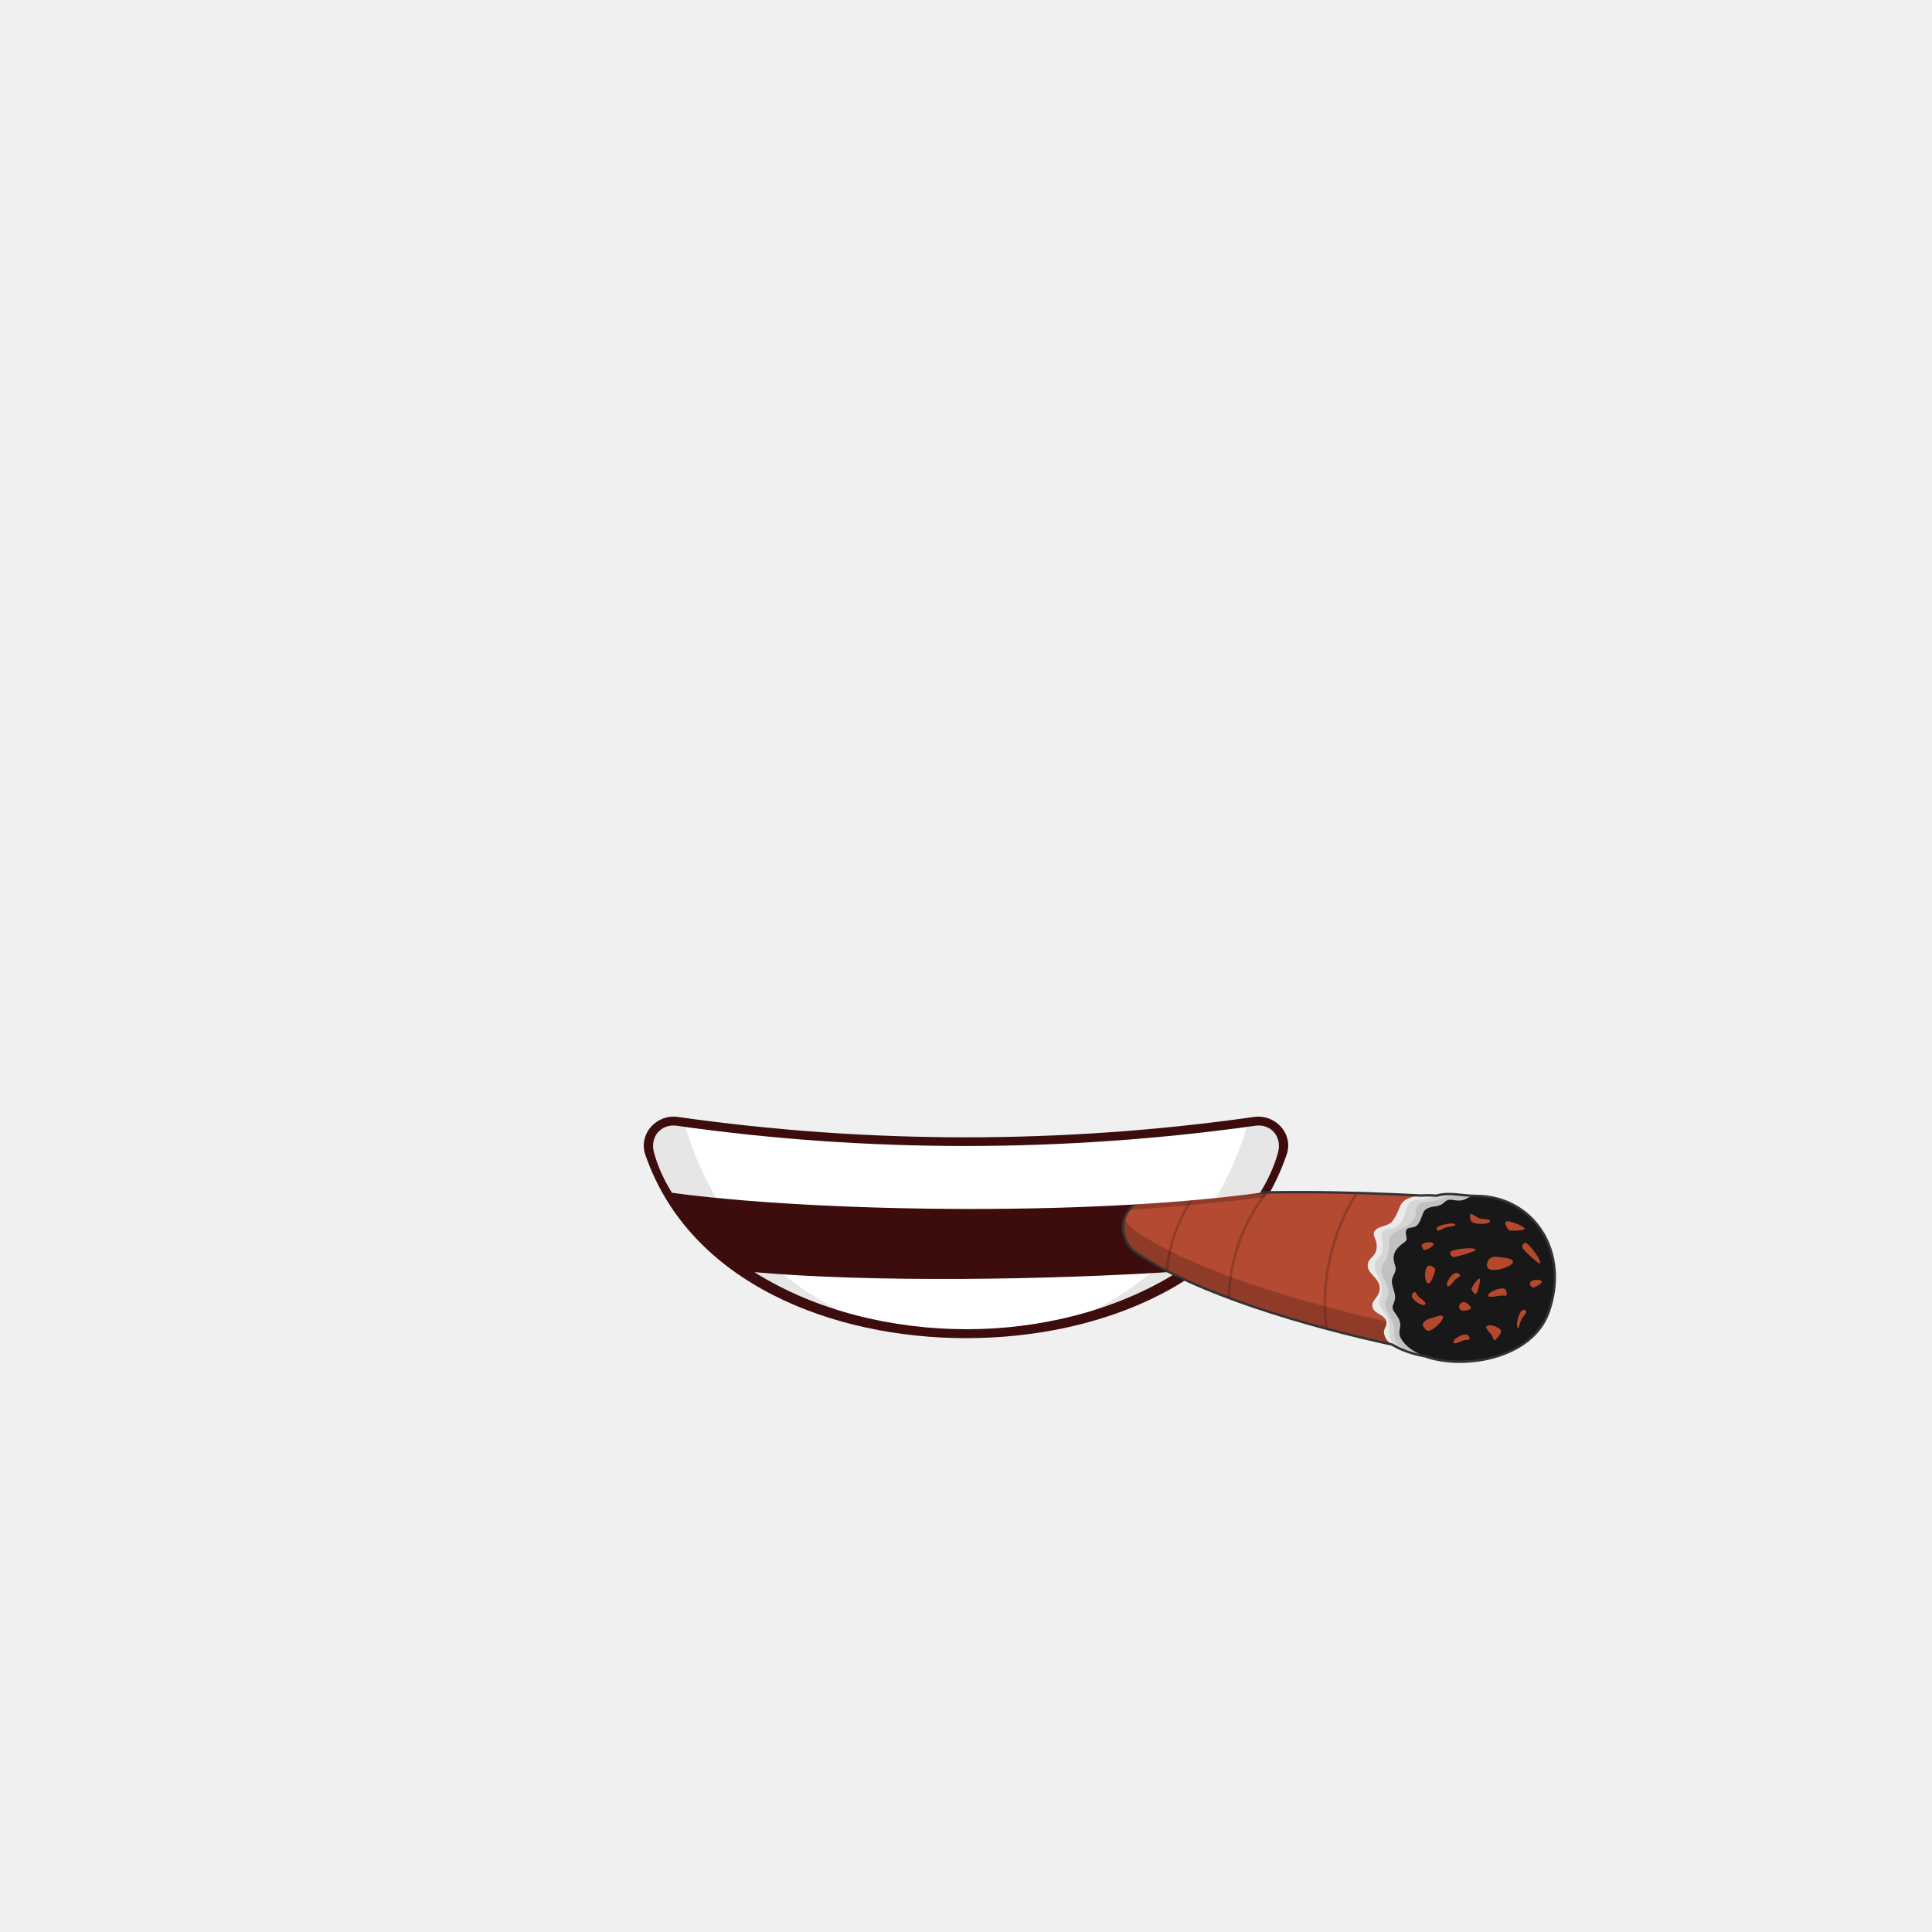
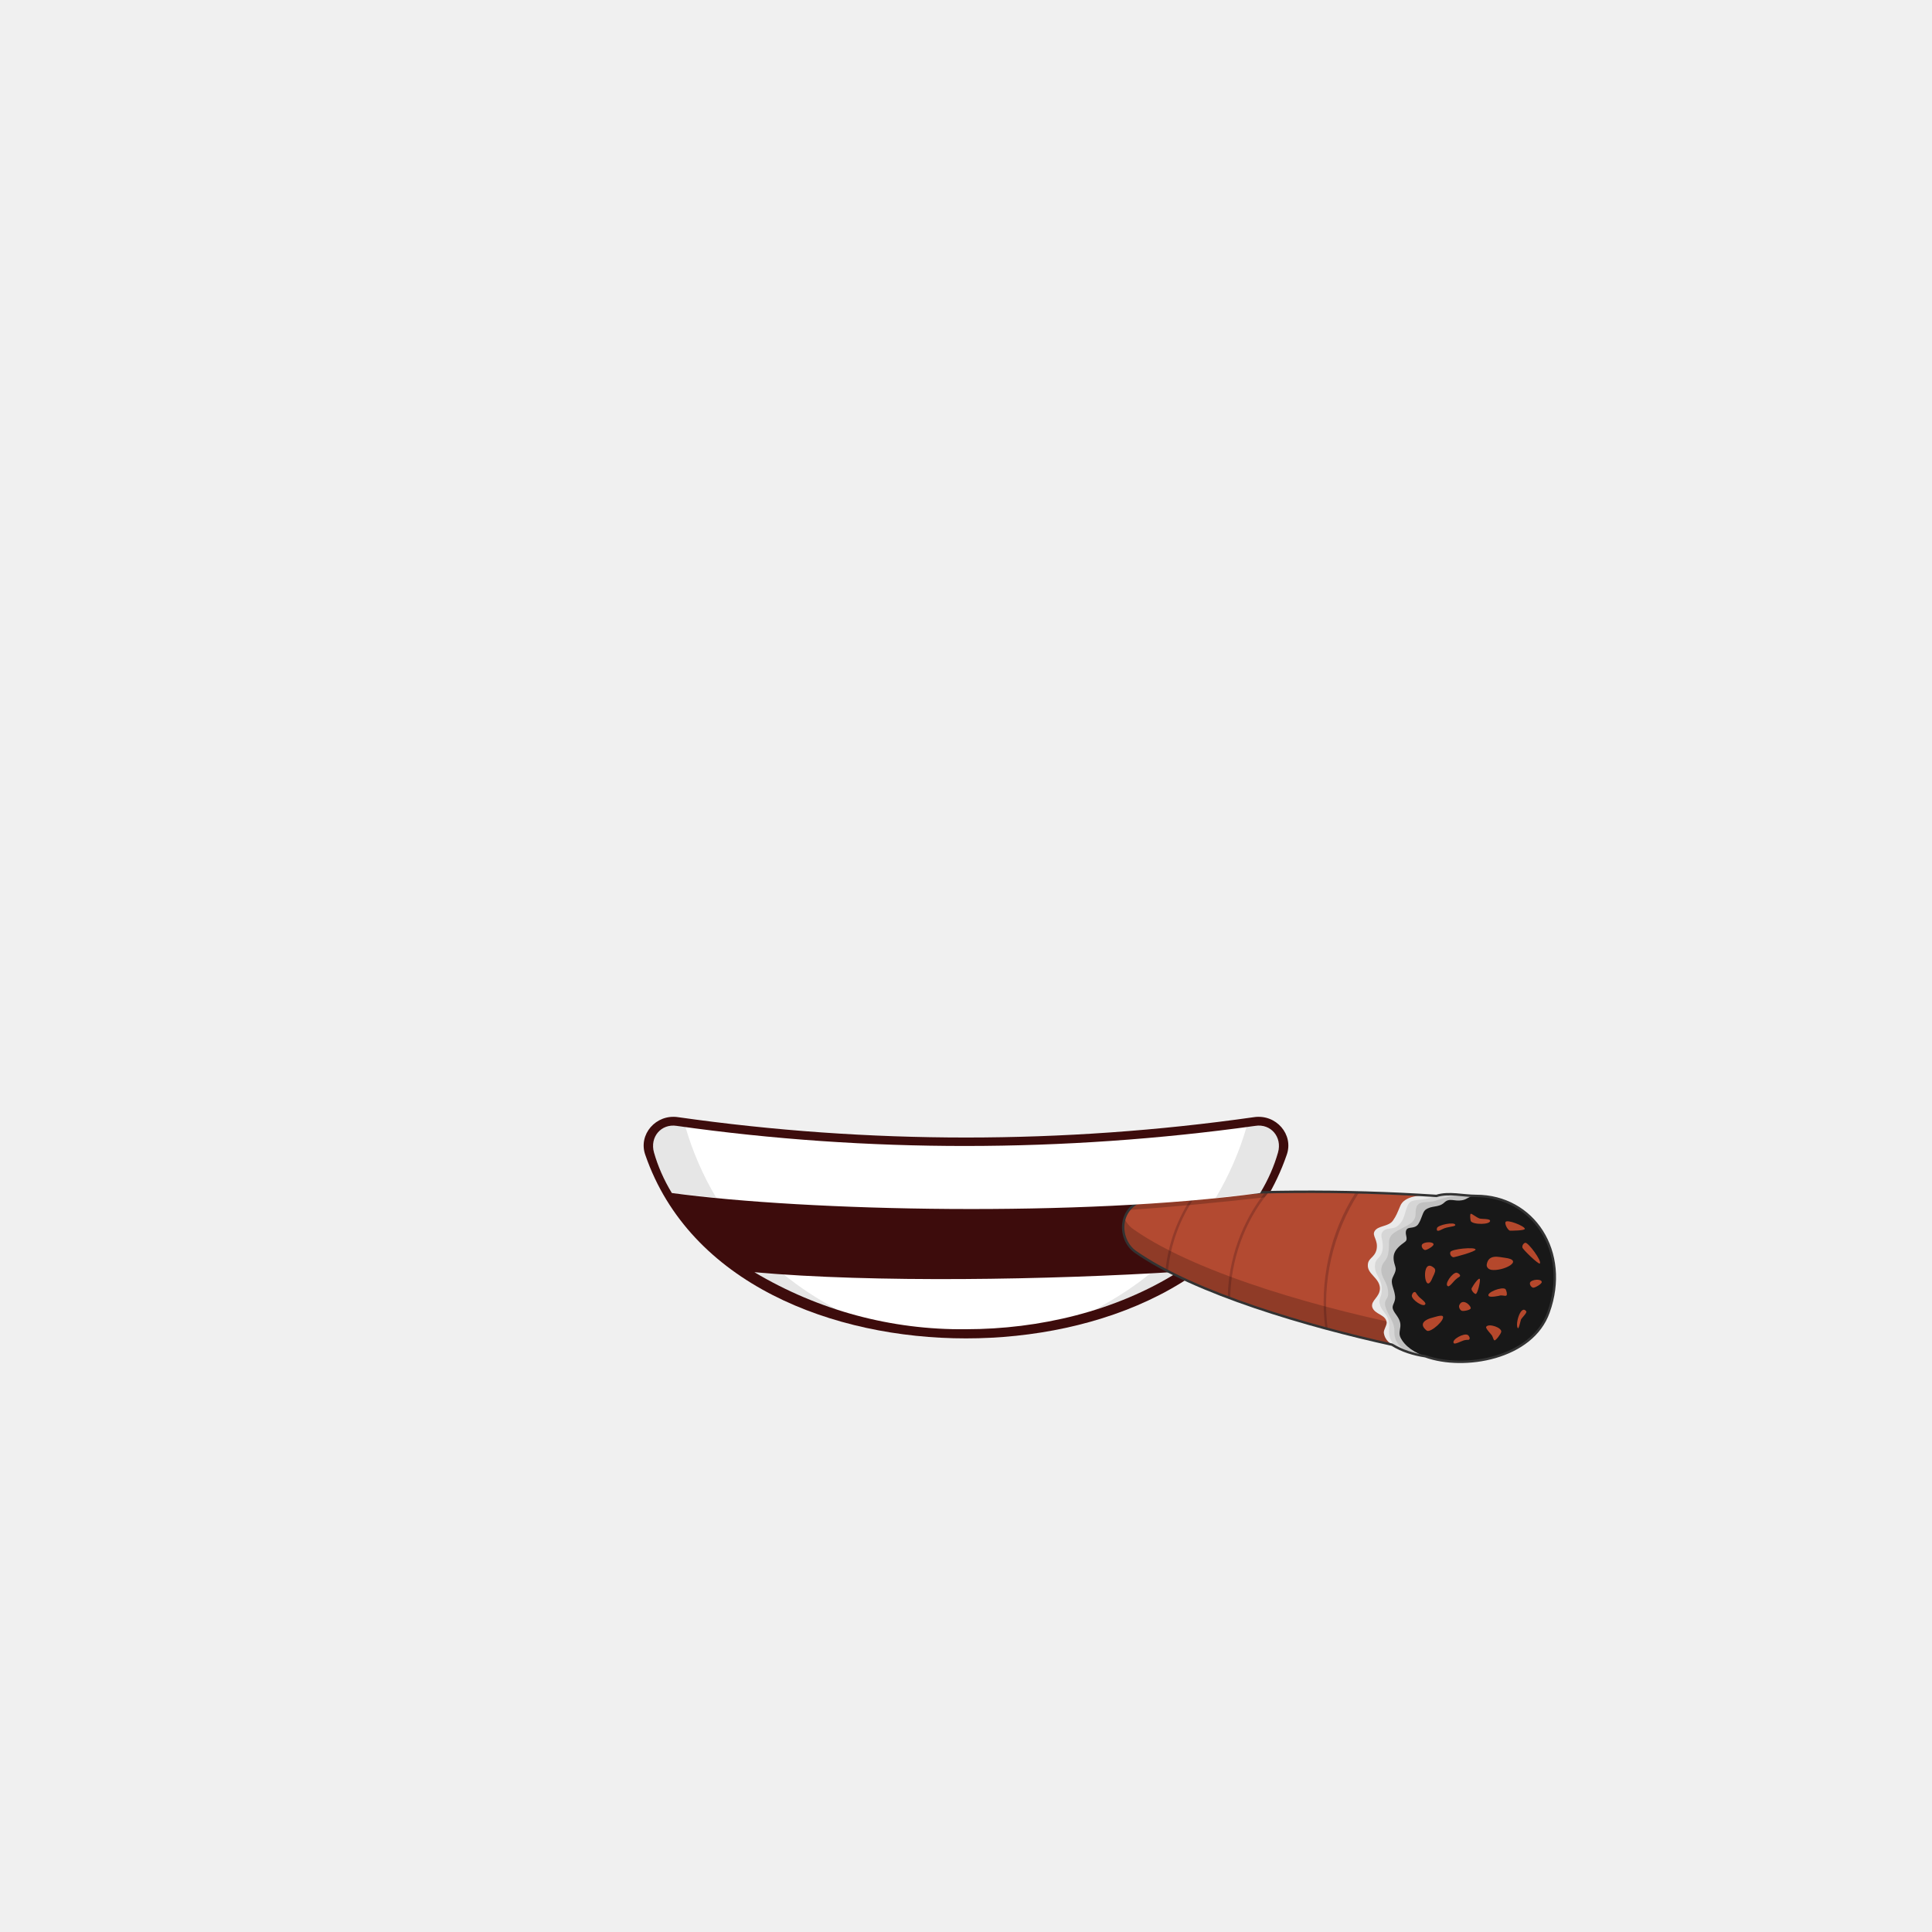
- <svg xmlns="http://www.w3.org/2000/svg" fill="none" height="4000" viewBox="0 0 4000 4000" width="4000">
-   <path d="m2000.41 2770.5c275 0 572-112.5 663.25-379.44 15.25-42.3-22.09-84.98-67.45-78.53-197.53 28.07-396.79 42.15-596.3 42.15s-398.78-14.09-596.31-42.15c-45.32-6.44-82.16 36.01-67.46 78.53 92.27 266.94 389.27 379.44 664.27 379.44z" fill="#3d0c0c" />
-   <path d="m2000.41 2752c150.13.26 310.04-37.45 439.51-119.5-268.92 17.5-631.92 23-877.92 1.41 129.2 81.35 287.69 117.83 438.41 118.09z" fill="#fff" />
-   <path d="m2266.36 2712c60.87-18.3 119.9-45.49 173.56-79.5-18.85 1.23-38.15 2.39-57.85 3.5-34.23 27.59-72.66 53.14-115.71 76z" fill="#000" fill-opacity=".1" />
-   <path d="m2933.03 2794.23c-175.53-34.23-446.53-107.23-582.52-201.93-38.51-26.82-38.72-105.59 39.69-112.08 262.3-21.72 478.3-9.22 641.3-.22 85.26 114.81 122.61 350.31-98.47 314.23z" fill="#b34a31" />
-   <path d="m2812.5 2470.25-6.5-.25c-51.99 81.38-74.58 184.27-62.5 280 1.77.52 3.5 1 5.5 1.5-12.56-96.24 10.54-199.78 63.5-281.25z" fill="#933b2a" />
-   <path d="m2618.5 2469c-47.82 60.92-75.02 139.48-76.5 217 1 .5 3.34 1.39 5 2 1.12-78.36 29.49-157.96 78.5-219z" fill="#933b2a" />
-   <path d="m2469.72 2474.77c-31.7 47.61-50.49 97.84-56.72 154.73 1.59.75 3.35 1.74 5 2.5 6.04-57.92 25.21-109.41 58-157.5z" fill="#933b2a" />
-   <path d="m2617.5 2479c-89.63 10.15-190 20.21-280 26 3-4.5 11.2-11.39 17-14.5 86.01-5.77 184.79-24.69 271-21.5-.53.66-6.32 7.5-8 10z" fill="#000" fill-opacity=".2" />
-   <path d="m2347.51 2546.3c135.99 94.7 406.99 167.7 582.52 201.93 118.27 19.3 162.58-39.12 165.16-115.21 14.87 96.4-20.86 184.27-162.16 161.21-175.53-34.23-446.53-107.23-582.52-201.93-20.93-14.57-30.55-44.49-22.38-69.81 4.34 9.56 10.94 17.93 19.38 23.81z" fill="#000" fill-opacity=".2" />
-   <path d="m2938 2798.5c-26.39-4.46-69.27-7.8-72.71-39.89-.75-6.94 6.02-13.3 5.22-20.71-1.86-17.19-24.95-15.65-29.04-31.97-3.55-14.3 15.34-19.79 15.09-38.64-.31-22.71-26.86-29.57-24.8-49.5 1.42-13.86 14.63-14.16 17.83-30.59 3.98-20.46-9.86-28.16-3.93-37.8 7.62-12.44 29.49-9.36 38.33-22.58 6.81-10.2 9.14-15.74 14.86-29.88 16.41-40.49 129.82-14.71 155.15-6.44 13.21 110.54-87.15 206.29-116 308z" fill="#eaeaea" />
-   <path d="m2963 2805c-25.5 0-91.5-4.5-86.96-52.08 3.03-31.81-15.18-35.22-19.28-51.54-3.54-14.31 4.68-13.73 4.43-32.58-.3-22.7-16.75-30.51-14.69-50.44 1.42-13.86 11.98-12.34 15.18-28.77 3.99-20.46-5.6-28.94.32-38.58 7.62-12.45 23.07-3.15 34.16-14.54 11.39-11.7 12.31-25.07 18.03-39.21 6.16-15.19 17.82-11.6 38.81-15.26 11.46-2 23.37-9.15 35.5-9 16.99.21 49.42 1.22 65.47 6.47 13.21 110.54-62.12 223.82-90.97 325.53z" fill="#d6d6d6" />
-   <path d="m2984 2813.5c-37.73-6.37-99.88-10.3-97.5-58.5.95-19.29-14.1-34.3-18.2-50.62-3.54-14.3 6.35-14.24 6.17-27.35-.3-22.71-16.43-31.14-14.38-51.08 1.43-13.86 11.04-13.6 14.24-30.03 3.99-20.46-1.5-26.1 4.43-35.74 7.62-12.44 33.66-18.8 44.75-30.19 11.39-11.7 4.25-17.63 9.97-31.78 5.47-13.49 23.19-6.99 38.27-12.44 13.94-5.03 34.78-11.11 50.25-10.77 18.01.39 57.62 3.14 69 12 13.21 110.54-78.15 224.79-107 326.5z" fill="#c1c1c1" />
-   <path d="m3206 2717c45-125.5-31-241-150.5-241-15.01 0-16.77 6.92-29 9.11-15.71 2.77-25.5-6.61-36.5 4.39-11.99 11.99-26.1 5.04-38.93 15.13-6.48 5.14-6.68 18.41-15.13 29.89-7.48 10.17-19.51 4.39-23.81 11.55-5.36 8.92 5.17 18.71-3.32 24.85-23.89 17.25-27.53 28.48-19.78 51.72 2.99 8.98-5.45 17.87-6.96 26.28-1.87 10.53 3.77 18.63 5.89 31.76 2.71 16.85-8.71 20.41-3.22 31.93 3.58 7.58 12.37 15.33 14.07 26.4 1.69 10.99-4.31 18.99 0 28.49 34.83 76.78 262.19 75 307.19-50.5z" fill="#181818" />
-   <path d="m2950.56 2808.09c-24.28-4.57-47.15-11.5-68.33-24.3-173.55-37.43-408.27-105.52-531.72-191.49-38.51-26.82-38.72-105.59 39.69-112.08 217.29-17.99 402.8-12.5 552.73-4.97 9.81-.75 20.46-.55 31.2.26 25.43-7.87 55.25.49 81.37.49 119.5 0 195.5 115.5 150.5 241-34.4 95.94-175.38 119.58-255.44 91.09z" stroke="#333" stroke-width="5" />
-   <path d="m2608.75 2469.5c16.94-27.19 29.52-55.13 37.2-83.29 8.9-32.67-14.69-60.04-47.04-55.45-396.36 55.5-801.44 56.2-1197.79.01-32.4-4.56-55.98 22.77-47.08 55.44 7.67 28.16 20.25 56.11 37.18 83.29 280.78 38.5 848.28 50.5 1217.53 0z" fill="#fff" />
-   <path d="m1391.22 2469.5c27.95 3.84 58.74 7.41 91.89 10.68-28.05-47.14-48.95-96.58-63.9-146.88-9.59-1.32-19.54-3.7-29.27-2.84-26.38 2.35-43.74 26.98-35.9 55.75 7.67 28.17 20.25 56.11 37.18 83.29z" fill="#000" fill-opacity=".1" />
-   <path d="m1621.5 2638.47c33.88 27 71.88 52.01 114.41 74.33-60.96-18.09-120.12-45.02-173.91-78.89 19.16 1.69 39.02 3.2 59.5 4.56z" fill="#000" fill-opacity=".1" />
-   <path d="m2517.23 2480.38c31.59-3.25 62.18-6.86 91.52-10.88 16.93-27.18 29.52-55.13 37.2-83.29 8.82-32.36-14.26-59.53-46.15-55.56-6.18.76-12.34 1.71-18.51 2.56-15.04 50.39-36 99.92-64.06 147.17z" fill="#000" fill-opacity=".1" />
-   <g fill="#b5482c">
-     <path d="m3030.65 2774.97c7.06-1.7 10.14-.15 11.54-2.28s-.25-6.43-3.11-8.5c-7.67-5.64-35.31 9.52-29.06 16.38 2.43 3.1 17.25-4.79 20.63-5.6z" />
-     <path d="m3013.63 2648.7c5.49-4.76 8.93-4.8 9.2-7.33.26-2.54-3.2-5.6-6.69-6.12-9.4-1.48-26.96 24.69-18.25 27.91 3.59 1.64 13.11-12.19 15.74-14.46z" />
-     <path d="m3064.42 2522.9c-7.02-1.88-17.33-11-19.58-9.79-2.25 1.2-1.01 11.24.51 14.42 4.05 8.6 41.64 8.75 39.42-.25-.65-3.89-16.99-3.48-20.35-4.38z" />
-     <path d="m3088.62 2764.63c3.71 6.24 3.13 9.63 5.58 10.34 2.45.72 12.47-13.4 13.61-16.73 3.14-8.98-25.89-19.66-30.61-11.67-2.26 3.23 9.65 15.06 11.42 18.06z" />
-     <path d="m3107.12 2682.46c7.24-.62 10.04 1.37 11.75-.52 1.71-1.9.27-10.14-2.24-12.62-6.74-6.72-39.94 6.44-34.79 14.16 1.93 3.43 21.81-.73 25.28-1.02z" />
-     <path d="m3086.78 2628.9c25.14 3.6 71.14-19.84 27.96-24.75-9.45-1.08-34.01-9.19-36.33 14.67-.6 6.21 4.93 9.59 8.37 10.08z" />
-     <path d="m2966.31 2728.14c-13.36 3.21-31.41 12.33-11.92 26.47 7.67 5.64 38.69-23.06 32.45-29.92-2.43-3.1-17.14 2.63-20.53 3.45z" />
-     <path d="m2936.56 2684.09c-4.87-5.38-4.98-8.83-7.53-9.04-2.54-.21-5.53 3.31-5.99 6.8-1.28 9.43 25.27 26.43 28.31 17.67 1.56-3.62-12.46-12.85-14.79-15.43z" />
-     <path d="m2949.68 2587.76c3.58.93 19.15-7.83 18.41-11.75-1.21-6.49-21.28-4.62-23.93 1.22-1.72 3.85 1.47 9.46 5.52 10.53z" />
-     <path d="m3173.56 2665.58c3.58.92 19.16-7.83 18.41-11.76-1.2-6.49-21.27-4.61-23.93 1.22-1.72 3.85 1.47 9.47 5.52 10.54z" />
-     <path d="m3125.53 2547.5c3.58.93 32.03.56 31.28-3.36-1.2-6.49-37.28-20.01-39.93-14.17-1.73 3.85 4.6 16.46 8.65 17.53z" />
-     <path d="m3151.85 2583.25c1.08 3.53 33.63 35.13 36.59 32.45 4.9-4.42-24.12-43.45-30.49-42.66-4.18.55-7.3 6.2-6.1 10.21z" />
-     <path d="m3008.51 2602.51c3.59.85 47.35-11.18 46.53-15.09-1.33-6.47-49.72-1.23-52.26 4.66-1.64 3.88 1.66 9.43 5.73 10.43z" />
-     <path d="m2986.13 2544.58c10.37-6.08 27.59-5.01 26.84-8.93-1.2-6.49-36.69.59-38.08 6.85-2.06 9.27 7.25 4.42 11.24 2.08z" />
-     <path d="m2966.49 2645.09c4.23-10.43 6.14-15.4 3.82-19.25-30.15-28.04-21.43 62.77-3.82 19.25z" />
-     <path d="m3141.71 2749.02c2.47 5.15 4.99-10.27 7.77-16.86 1.73-4.12 12.32-14.46 10.32-17.27-10.7-14.97-22.61 24.73-18.09 34.13z" />
-     <path d="m3026.94 2713.71c3.58.92 19.15-1.88 18.41-5.81-1.21-6.49-18.41-20.83-23.93-4.73-1.73 3.85 1.47 9.47 5.52 10.54z" />
-     <path d="m3055.04 2679c3.57.92 10.12-26.38 9.38-30.3-1.21-6.49-14.77 11.96-17.42 17.8-1.72 3.85 3.99 11.43 8.04 12.5z" />
-   </g>
+ <svg xmlns="http://www.w3.org/2000/svg" width="4000" height="4000" viewBox="0 0 4000 4000" fill="none">
+   <path d="M2000 2771c275 0 572-113 664-380 15-42-22-85-68-78a4238 4238 0 01-1192 0c-46-7-83 36-68 78 92 267 389 380 664 380z" fill="#3D0C0C" />
+   <path d="M2000 2752c151 0 310-37 440-119-269 17-632 23-878 1a835 835 0 00438 118z" fill="#fff" />
+   <path d="M2266 2712c61-18 120-45 174-79l-58 3c-34 28-73 53-116 76z" fill="#000" fill-opacity=".1" />
+   <path d="M2933 2794c-175-34-446-107-582-202-39-27-39-105 39-112 263-21 479-9 642 0 85 115 122 350-99 314z" fill="#B34A31" />
+   <path d="M2813 2470h-7c-52 81-75 184-62 280l5 2c-13-97 11-200 64-282zM2619 2469c-48 61-76 139-77 217l5 2c1-78 29-158 79-219h-7zM2470 2475c-32 47-51 98-57 155l5 2c6-58 25-109 58-157h-6z" fill="#933B2A" />
+   <path d="M2618 2479c-90 10-190 20-280 26 3-4 11-11 17-14 86-6 184-25 271-22l-8 10zM2348 2546c136 95 407 168 582 202 118 20 163-39 165-115 15 96-21 184-162 161-175-34-446-107-582-202a64 64 0 01-23-70c4 10 11 18 20 24z" fill="#000" fill-opacity=".2" />
+   <path d="M2938 2799c-26-5-69-8-73-40 0-7 6-14 6-21-2-17-25-16-30-32-3-14 16-20 16-39-1-22-27-29-25-49 1-14 14-14 18-31 4-20-10-28-4-38 7-12 29-9 38-22 7-10 9-16 15-30 16-41 130-15 155-6 13 110-87 206-116 308z" fill="#EAEAEA" />
+   <path d="M2963 2805c-25 0-91-4-87-52 3-32-15-35-19-52-4-14 4-13 4-32 0-23-17-31-14-51 1-13 11-12 15-28 4-21-6-29 0-39 8-12 23-3 34-15 12-11 12-25 18-39 6-15 18-11 39-15 11-2 23-9 36-9 16 0 49 1 65 6 13 111-62 224-91 326z" fill="#D6D6D6" />
+   <path d="M2984 2814c-38-7-100-11-97-59 0-19-15-34-19-51-3-14 7-14 6-27 0-23-16-31-14-51 2-14 11-14 14-30 4-21-1-26 5-36 7-12 33-19 45-30 11-12 4-18 9-32 6-13 24-7 39-12 14-5 35-11 50-11 18 0 58 3 69 12 13 111-78 225-107 327z" fill="#C1C1C1" />
+   <path d="M3206 2717c45-125-31-241-150-241-16 0-17 7-29 9-16 3-26-6-37 5-12 11-26 5-39 15-6 5-7 18-15 30-8 10-20 4-24 11-5 9 5 19-3 25-24 17-28 28-20 52 3 9-5 18-7 26-2 10 4 19 6 32 3 17-9 20-3 32 3 7 12 15 14 26s-4 19 0 29c35 76 262 75 307-51z" fill="#181818" />
+   <path d="M2951 2808c-25-4-48-11-69-24-173-38-408-106-531-192-39-27-39-105 39-112a4058 4058 0 01584-4c26-8 55 0 82 0 119 0 195 116 150 241-34 96-175 120-255 91z" stroke="#333" stroke-width="5" />
+   <path d="M2609 2470c17-28 29-56 37-84 9-32-15-60-47-55-396 55-802 56-1198 0-32-5-56 23-47 55 8 28 20 56 37 84 281 38 849 50 1218 0z" fill="#fff" />
+   <path d="M1391 2470l92 10c-28-47-49-96-64-147-9-1-19-3-29-3-26 3-44 27-36 56 8 28 20 56 37 84zM1622 2638c33 27 71 52 114 75-61-18-120-45-174-79l60 4zM2517 2480l92-10c17-28 29-56 37-84 9-32-14-59-46-55l-19 2c-15 51-36 100-64 147z" fill="#000" fill-opacity=".1" />
+   <path d="M3031 2775c7-2 10 0 11-2 2-2 0-7-3-9-8-5-35 10-29 17 2 3 17-5 21-6zM3014 2649c5-5 9-5 9-8 0-2-3-5-7-6-9-1-27 25-18 28 3 2 13-12 16-14zM3064 2523c-7-2-17-11-19-10s-1 11 0 15c4 8 42 8 40-1-1-4-17-3-21-4zM3089 2765c3 6 3 9 5 10 3 1 13-13 14-17 3-9-26-19-31-11-2 3 10 15 12 18zM3107 2682c7 0 10 2 12 0s0-10-2-13c-7-6-40 7-35 14 2 4 22 0 25-1zM3087 2629c25 4 71-20 28-25-10-1-34-9-37 15 0 6 5 9 9 10zM2966 2728c-13 3-31 12-12 27 8 5 39-23 33-30-3-3-17 2-21 3zM2937 2684c-5-5-5-9-8-9s-5 3-6 7c-1 9 25 26 28 18 2-4-12-13-14-16zM2950 2588c3 1 19-8 18-12-1-6-21-5-24 1-2 4 2 10 6 11zM3174 2666c3 1 19-8 18-12-1-7-21-5-24 1-2 4 2 10 6 11zM3126 2548c3 0 32 0 31-4-1-6-37-20-40-14-2 4 4 16 9 18zM3152 2583c1 4 33 35 36 33 5-5-24-44-30-43-4 1-7 6-6 10zM3009 2603c3 0 47-12 46-16-1-6-50-1-52 5-2 4 1 10 6 11zM2986 2545c11-6 28-5 27-9-1-7-37 0-38 7-2 9 7 4 11 2zM2966 2645c5-10 7-15 4-19-30-28-21 63-4 19zM3142 2749c2 5 5-10 7-17 2-4 13-14 11-17-11-15-23 25-18 34zM3027 2714c4 1 19-2 18-6-1-7-18-21-24-5-1 4 2 10 6 11zM3055 2679c4 1 10-26 9-30-1-7-14 12-17 18-2 3 4 11 8 12z" fill="#B5482C" />
</svg>
